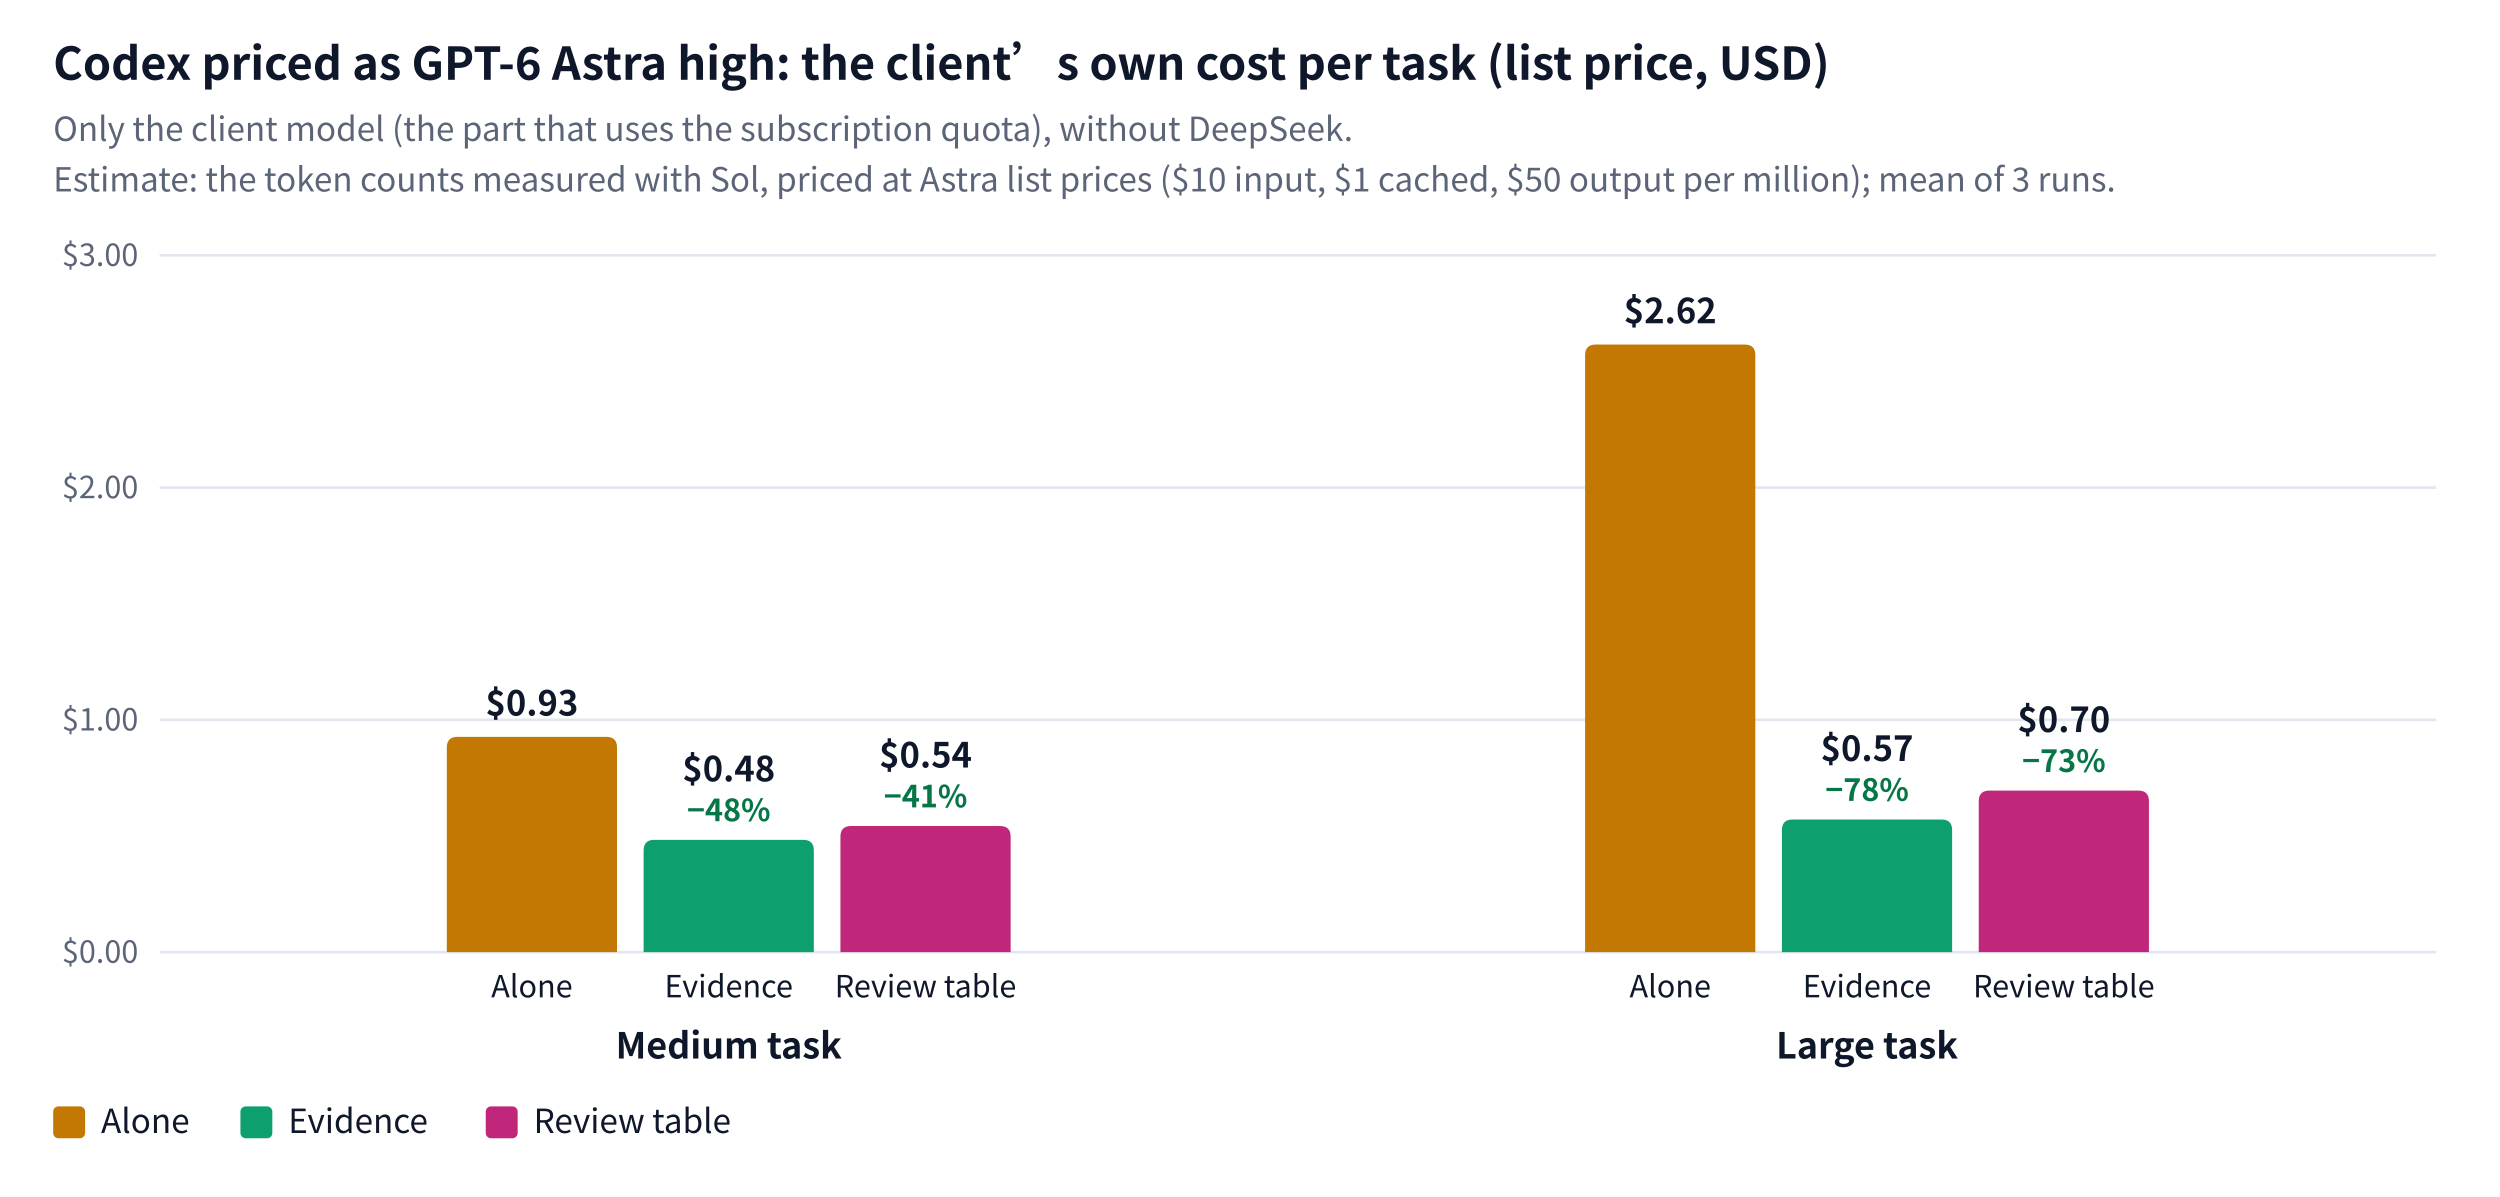
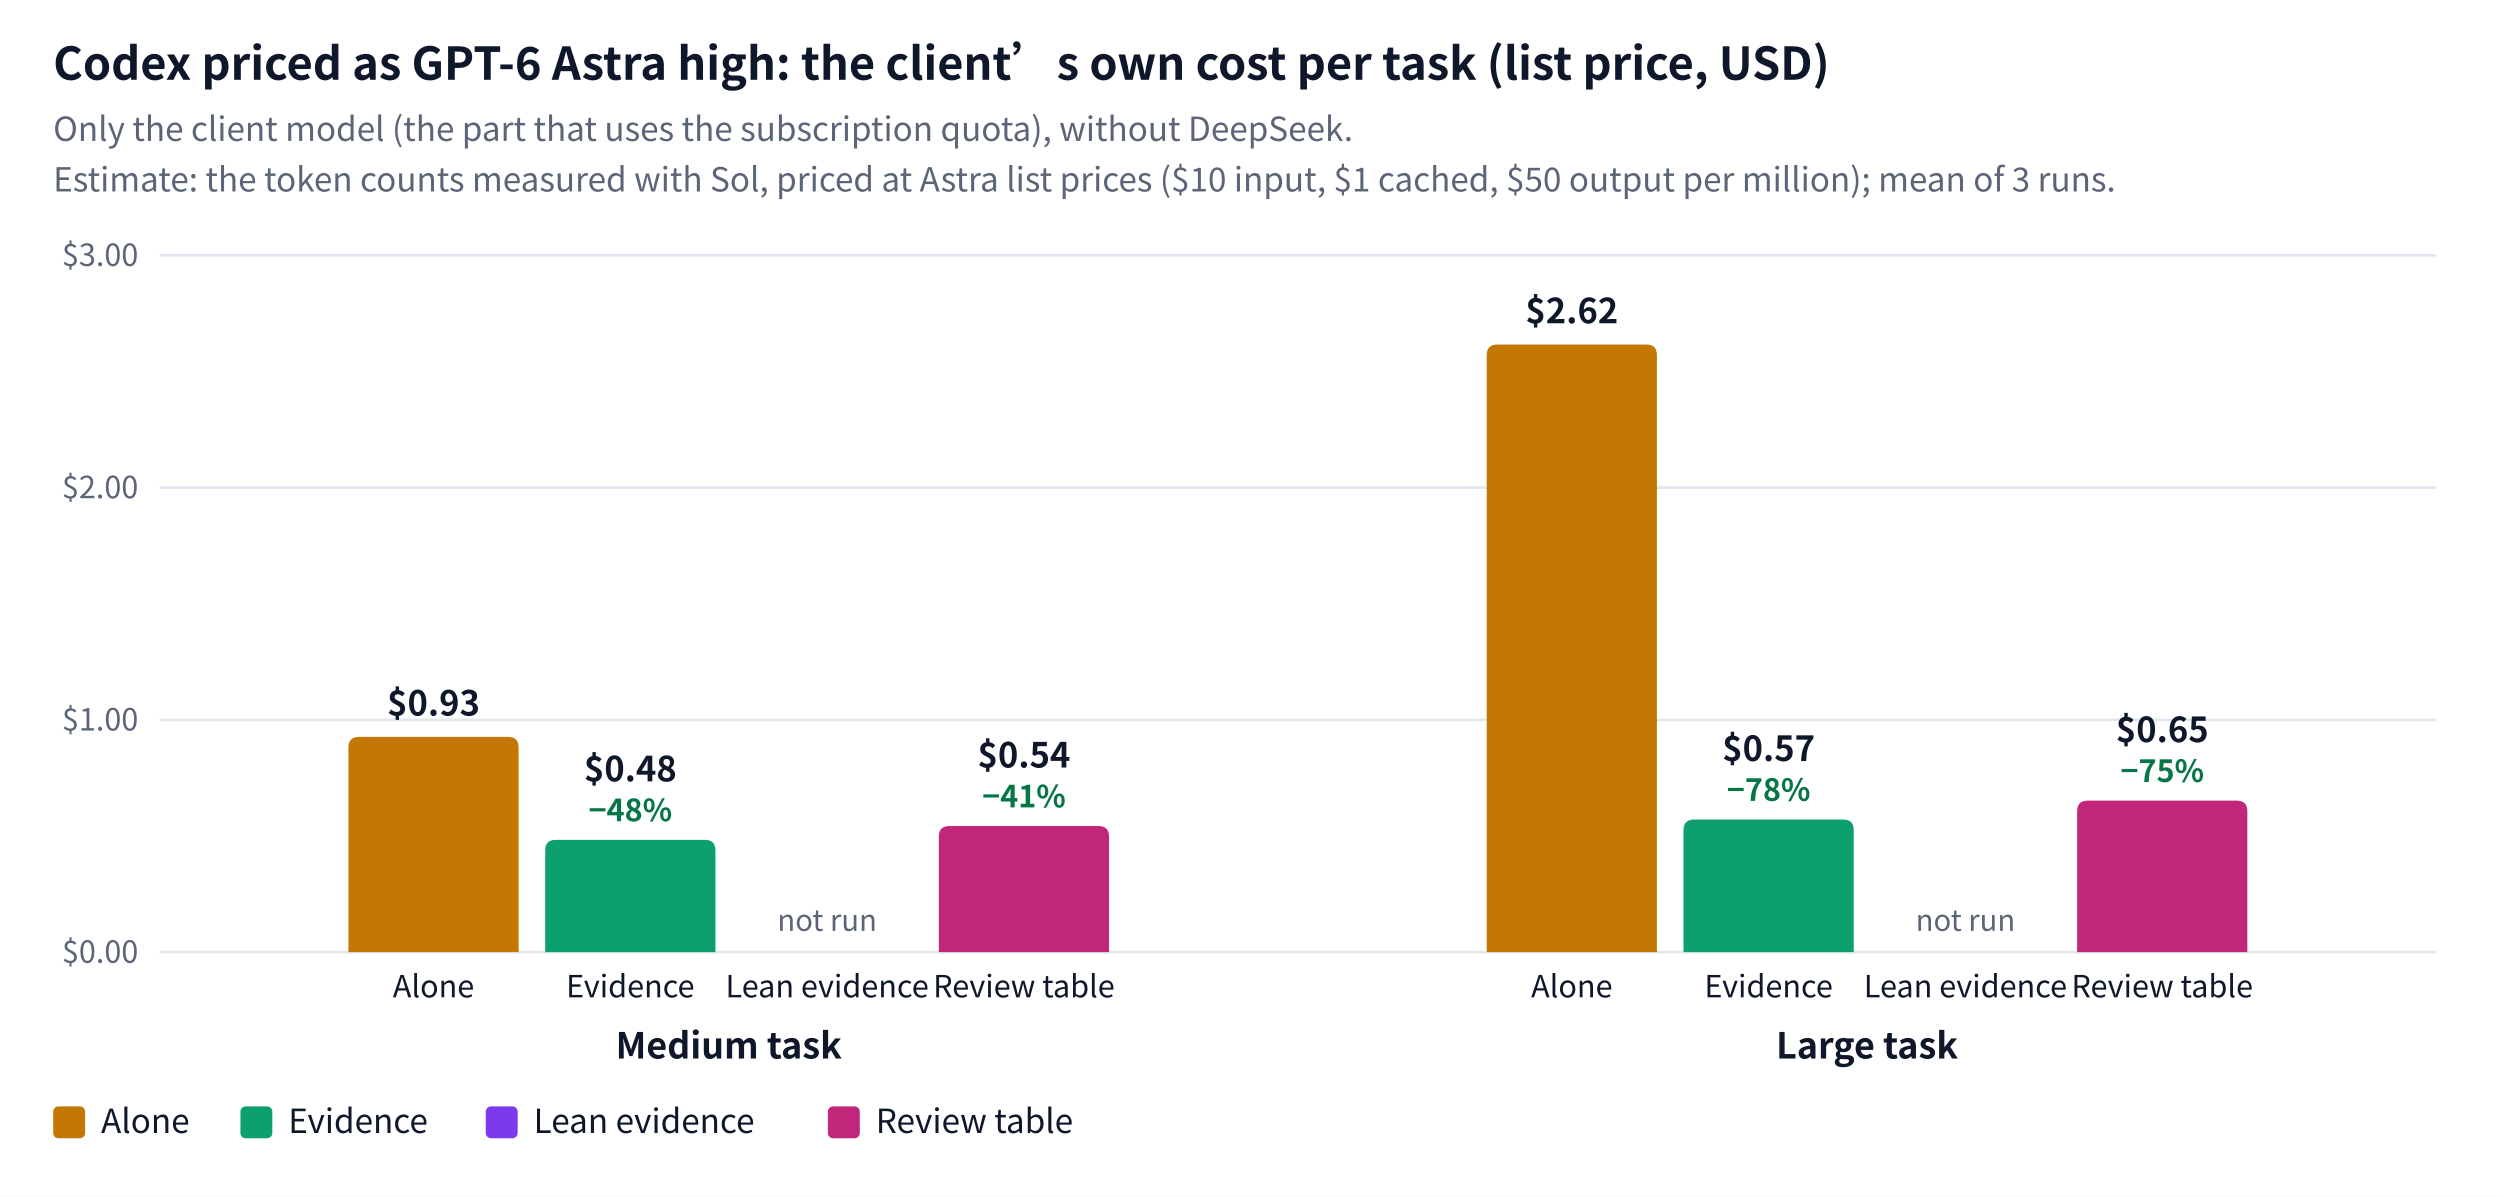
<svg xmlns="http://www.w3.org/2000/svg" width="940" height="450" viewBox="0 0 940 450" font-family="-apple-system, 'Segoe UI', 'PingFang SC', 'Noto Sans CJK SC', Helvetica, Arial, sans-serif">
  <rect width="940" height="450" fill="#FFFFFF" />
  <text x="20" y="30" font-size="17" font-weight="600" fill="#0F172A">Codex priced as GPT-6 Astra high: the client’s own cost per task (list price, USD)</text>
  <text x="20" y="53" font-size="12.5" fill="#5B6577">Only the client model (the part that uses the subscription quota), without DeepSeek.</text>
  <text x="20" y="72" font-size="12.5" fill="#5B6577">Estimate: the token counts measured with Sol, priced at Astra list prices ($10 input, $1 cached, $50 output per million); mean of 3 runs.</text>
  <line x1="60" x2="916" y1="358" y2="358" stroke="#E2E7EF" />
  <text x="52" y="362" font-size="11.5" fill="#5B6577" text-anchor="end">$0.00</text>
  <line x1="60" x2="916" y1="270.667" y2="270.667" stroke="#E2E7EF" />
  <text x="52" y="274.667" font-size="11.5" fill="#5B6577" text-anchor="end">$1.00</text>
  <line x1="60" x2="916" y1="183.333" y2="183.333" stroke="#E2E7EF" />
  <text x="52" y="187.333" font-size="11.5" fill="#5B6577" text-anchor="end">$2.00</text>
  <line x1="60" x2="916" y1="96" y2="96" stroke="#E2E7EF" />
  <text x="52" y="100" font-size="11.5" fill="#5B6577" text-anchor="end">$3.00</text>
-   <text x="200" y="375" font-size="11.5" fill="#0F172A" text-anchor="middle">Alone</text>
-   <path d="M168,358 V281.062 Q168,277.062 172,277.062 H228 Q232,277.062 232,281.062 V358 Z" fill="#C27803" />
-   <text x="200" y="269.062" font-size="13" font-weight="600" fill="#0F172A" text-anchor="middle">$0.93</text>
-   <text x="274" y="375" font-size="11.5" fill="#0F172A" text-anchor="middle">Evidence</text>
-   <path d="M242,358 V319.779 Q242,315.779 246,315.779 H302 Q306,315.779 306,319.779 V358 Z" fill="#0E9F6E" />
-   <text x="274" y="293.779" font-size="13" font-weight="600" fill="#0F172A" text-anchor="middle">$0.48</text>
-   <text x="274" y="308.779" font-size="11.5" font-weight="600" fill="#067647" text-anchor="middle">−48%</text>
-   <text x="348" y="375" font-size="11.5" fill="#0F172A" text-anchor="middle">Review table</text>
-   <path d="M316,358 V314.583 Q316,310.583 320,310.583 H376 Q380,310.583 380,314.583 V358 Z" fill="#C0267A" />
-   <text x="348" y="288.583" font-size="13" font-weight="600" fill="#0F172A" text-anchor="middle">$0.54</text>
-   <text x="348" y="303.583" font-size="11.5" font-weight="600" fill="#067647" text-anchor="middle">−41%</text>
+   <text x="163" y="375" font-size="11.5" fill="#0F172A" text-anchor="middle">Alone</text>
+   <path d="M131,358 V281.062 Q131,277.062 135,277.062 H191 Q195,277.062 195,281.062 V358 Z" fill="#C27803" />
+   <text x="163" y="269.062" font-size="13" font-weight="600" fill="#0F172A" text-anchor="middle">$0.93</text>
+   <text x="237" y="375" font-size="11.5" fill="#0F172A" text-anchor="middle">Evidence</text>
+   <path d="M205,358 V319.779 Q205,315.779 209,315.779 H265 Q269,315.779 269,319.779 V358 Z" fill="#0E9F6E" />
+   <text x="237" y="293.779" font-size="13" font-weight="600" fill="#0F172A" text-anchor="middle">$0.48</text>
+   <text x="237" y="308.779" font-size="11.5" font-weight="600" fill="#067647" text-anchor="middle">−48%</text>
+   <text x="311" y="375" font-size="11.5" fill="#0F172A" text-anchor="middle">Lean evidence</text>
+   <text x="311" y="350" font-size="11" fill="#5B6577" text-anchor="middle">not run</text>
+   <text x="385" y="375" font-size="11.5" fill="#0F172A" text-anchor="middle">Review table</text>
+   <path d="M353,358 V314.583 Q353,310.583 357,310.583 H413 Q417,310.583 417,314.583 V358 Z" fill="#C0267A" />
+   <text x="385" y="288.583" font-size="13" font-weight="600" fill="#0F172A" text-anchor="middle">$0.54</text>
+   <text x="385" y="303.583" font-size="11.5" font-weight="600" fill="#067647" text-anchor="middle">−41%</text>
  <text x="274" y="398" font-size="13.5" font-weight="600" fill="#0F172A" text-anchor="middle">Medium task</text>
-   <text x="628" y="375" font-size="11.5" fill="#0F172A" text-anchor="middle">Alone</text>
-   <path d="M596,358 V133.545 Q596,129.545 600,129.545 H656 Q660,129.545 660,133.545 V358 Z" fill="#C27803" />
-   <text x="628" y="121.545" font-size="13" font-weight="600" fill="#0F172A" text-anchor="middle">$2.62</text>
-   <text x="702" y="375" font-size="11.5" fill="#0F172A" text-anchor="middle">Evidence</text>
-   <path d="M670,358 V312.133 Q670,308.133 674,308.133 H730 Q734,308.133 734,312.133 V358 Z" fill="#0E9F6E" />
-   <text x="702" y="286.133" font-size="13" font-weight="600" fill="#0F172A" text-anchor="middle">$0.57</text>
-   <text x="702" y="301.133" font-size="11.5" font-weight="600" fill="#067647" text-anchor="middle">−78%</text>
-   <text x="776" y="375" font-size="11.5" fill="#0F172A" text-anchor="middle">Review table</text>
-   <path d="M744,358 V301.265 Q744,297.265 748,297.265 H804 Q808,297.265 808,301.265 V358 Z" fill="#C0267A" />
-   <text x="776" y="275.265" font-size="13" font-weight="600" fill="#0F172A" text-anchor="middle">$0.70</text>
-   <text x="776" y="290.265" font-size="11.5" font-weight="600" fill="#067647" text-anchor="middle">−73%</text>
+   <text x="591" y="375" font-size="11.5" fill="#0F172A" text-anchor="middle">Alone</text>
+   <path d="M559,358 V133.545 Q559,129.545 563,129.545 H619 Q623,129.545 623,133.545 V358 Z" fill="#C27803" />
+   <text x="591" y="121.545" font-size="13" font-weight="600" fill="#0F172A" text-anchor="middle">$2.62</text>
+   <text x="665" y="375" font-size="11.5" fill="#0F172A" text-anchor="middle">Evidence</text>
+   <path d="M633,358 V312.133 Q633,308.133 637,308.133 H693 Q697,308.133 697,312.133 V358 Z" fill="#0E9F6E" />
+   <text x="665" y="286.133" font-size="13" font-weight="600" fill="#0F172A" text-anchor="middle">$0.57</text>
+   <text x="665" y="301.133" font-size="11.5" font-weight="600" fill="#067647" text-anchor="middle">−78%</text>
+   <text x="739" y="375" font-size="11.5" fill="#0F172A" text-anchor="middle">Lean evidence</text>
+   <text x="739" y="350" font-size="11" fill="#5B6577" text-anchor="middle">not run</text>
+   <text x="813" y="375" font-size="11.5" fill="#0F172A" text-anchor="middle">Review table</text>
+   <path d="M781,358 V305.034 Q781,301.034 785,301.034 H841 Q845,301.034 845,305.034 V358 Z" fill="#C0267A" />
+   <text x="813" y="279.034" font-size="13" font-weight="600" fill="#0F172A" text-anchor="middle">$0.65</text>
+   <text x="813" y="294.034" font-size="11.5" font-weight="600" fill="#067647" text-anchor="middle">−75%</text>
  <text x="702" y="398" font-size="13.5" font-weight="600" fill="#0F172A" text-anchor="middle">Large task</text>
  <rect x="20" y="416" width="12" height="12" rx="2" fill="#C27803" />
  <text x="38" y="426" font-size="12.5" fill="#0F172A">Alone</text>
  <rect x="90.4" y="416" width="12" height="12" rx="2" fill="#0E9F6E" />
  <text x="108.4" y="426" font-size="12.5" fill="#0F172A">Evidence</text>
-   <rect x="182.64" y="416" width="12" height="12" rx="2" fill="#C0267A" />
-   <text x="200.64" y="426" font-size="12.5" fill="#0F172A">Review table</text>
+   <rect x="182.64" y="416" width="12" height="12" rx="2" fill="#7C3AED" />
+   <text x="200.64" y="426" font-size="12.5" fill="#0F172A">Lean evidence</text>
+   <rect x="311.28" y="416" width="12" height="12" rx="2" fill="#C0267A" />
+   <text x="329.28" y="426" font-size="12.5" fill="#0F172A">Review table</text>
</svg>
